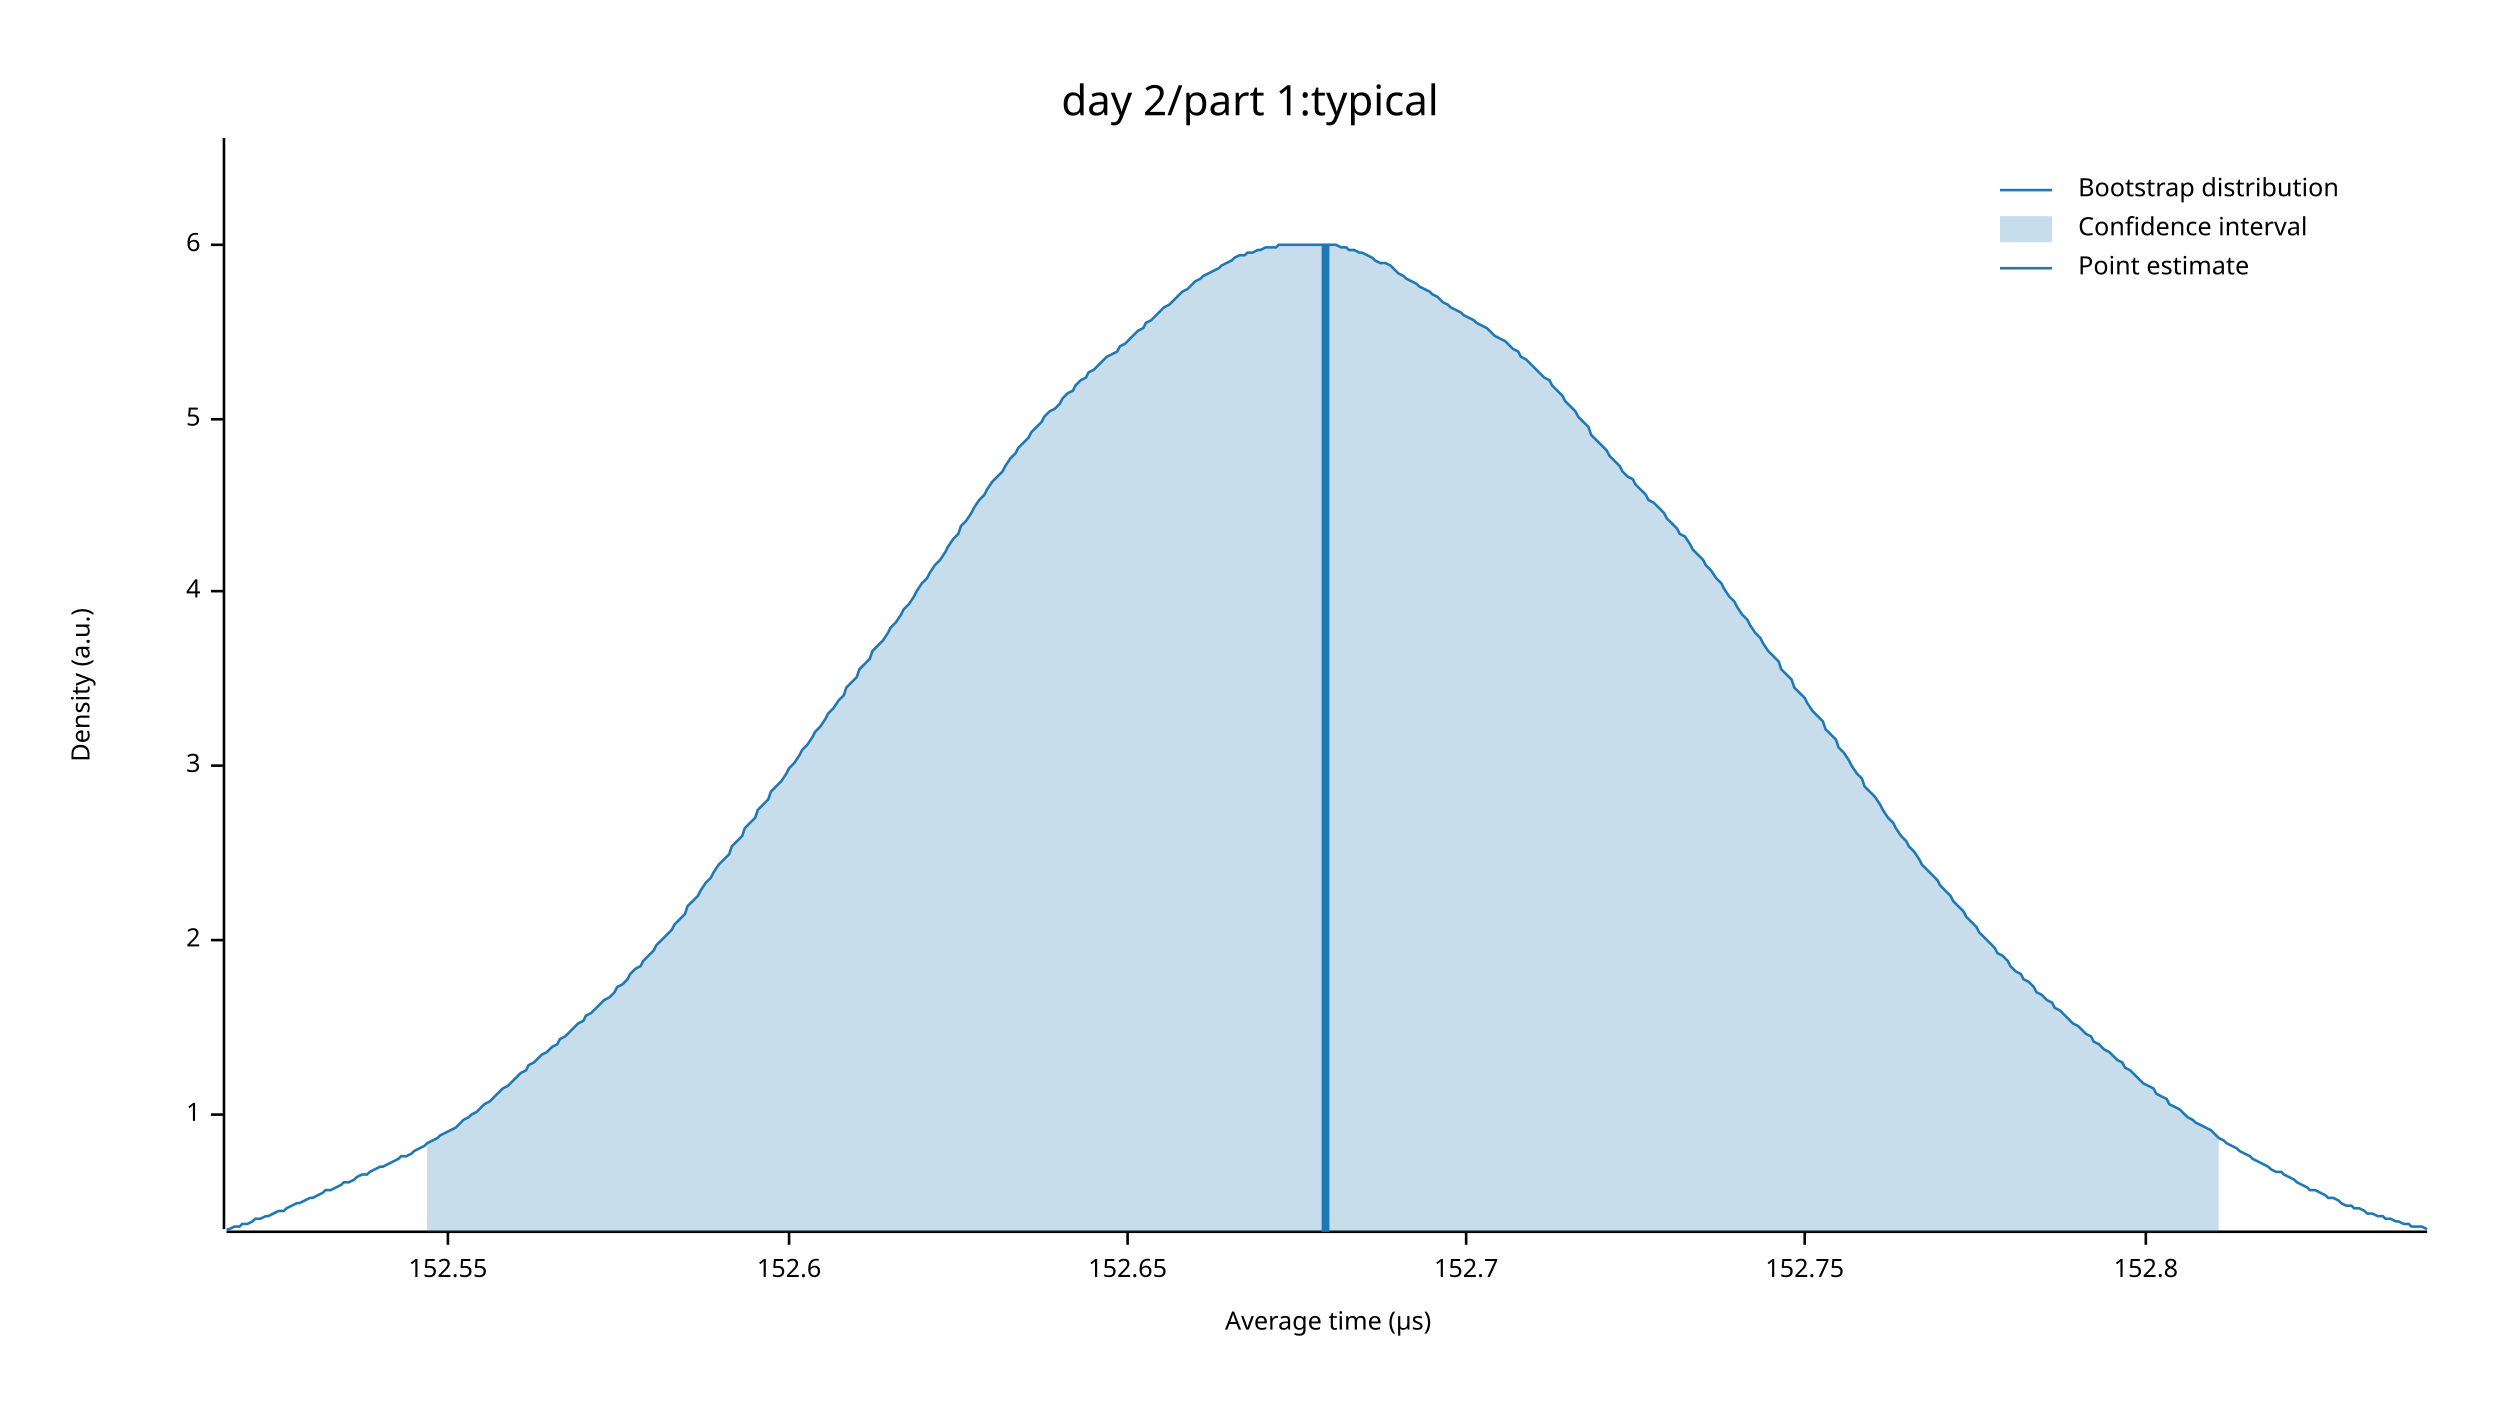
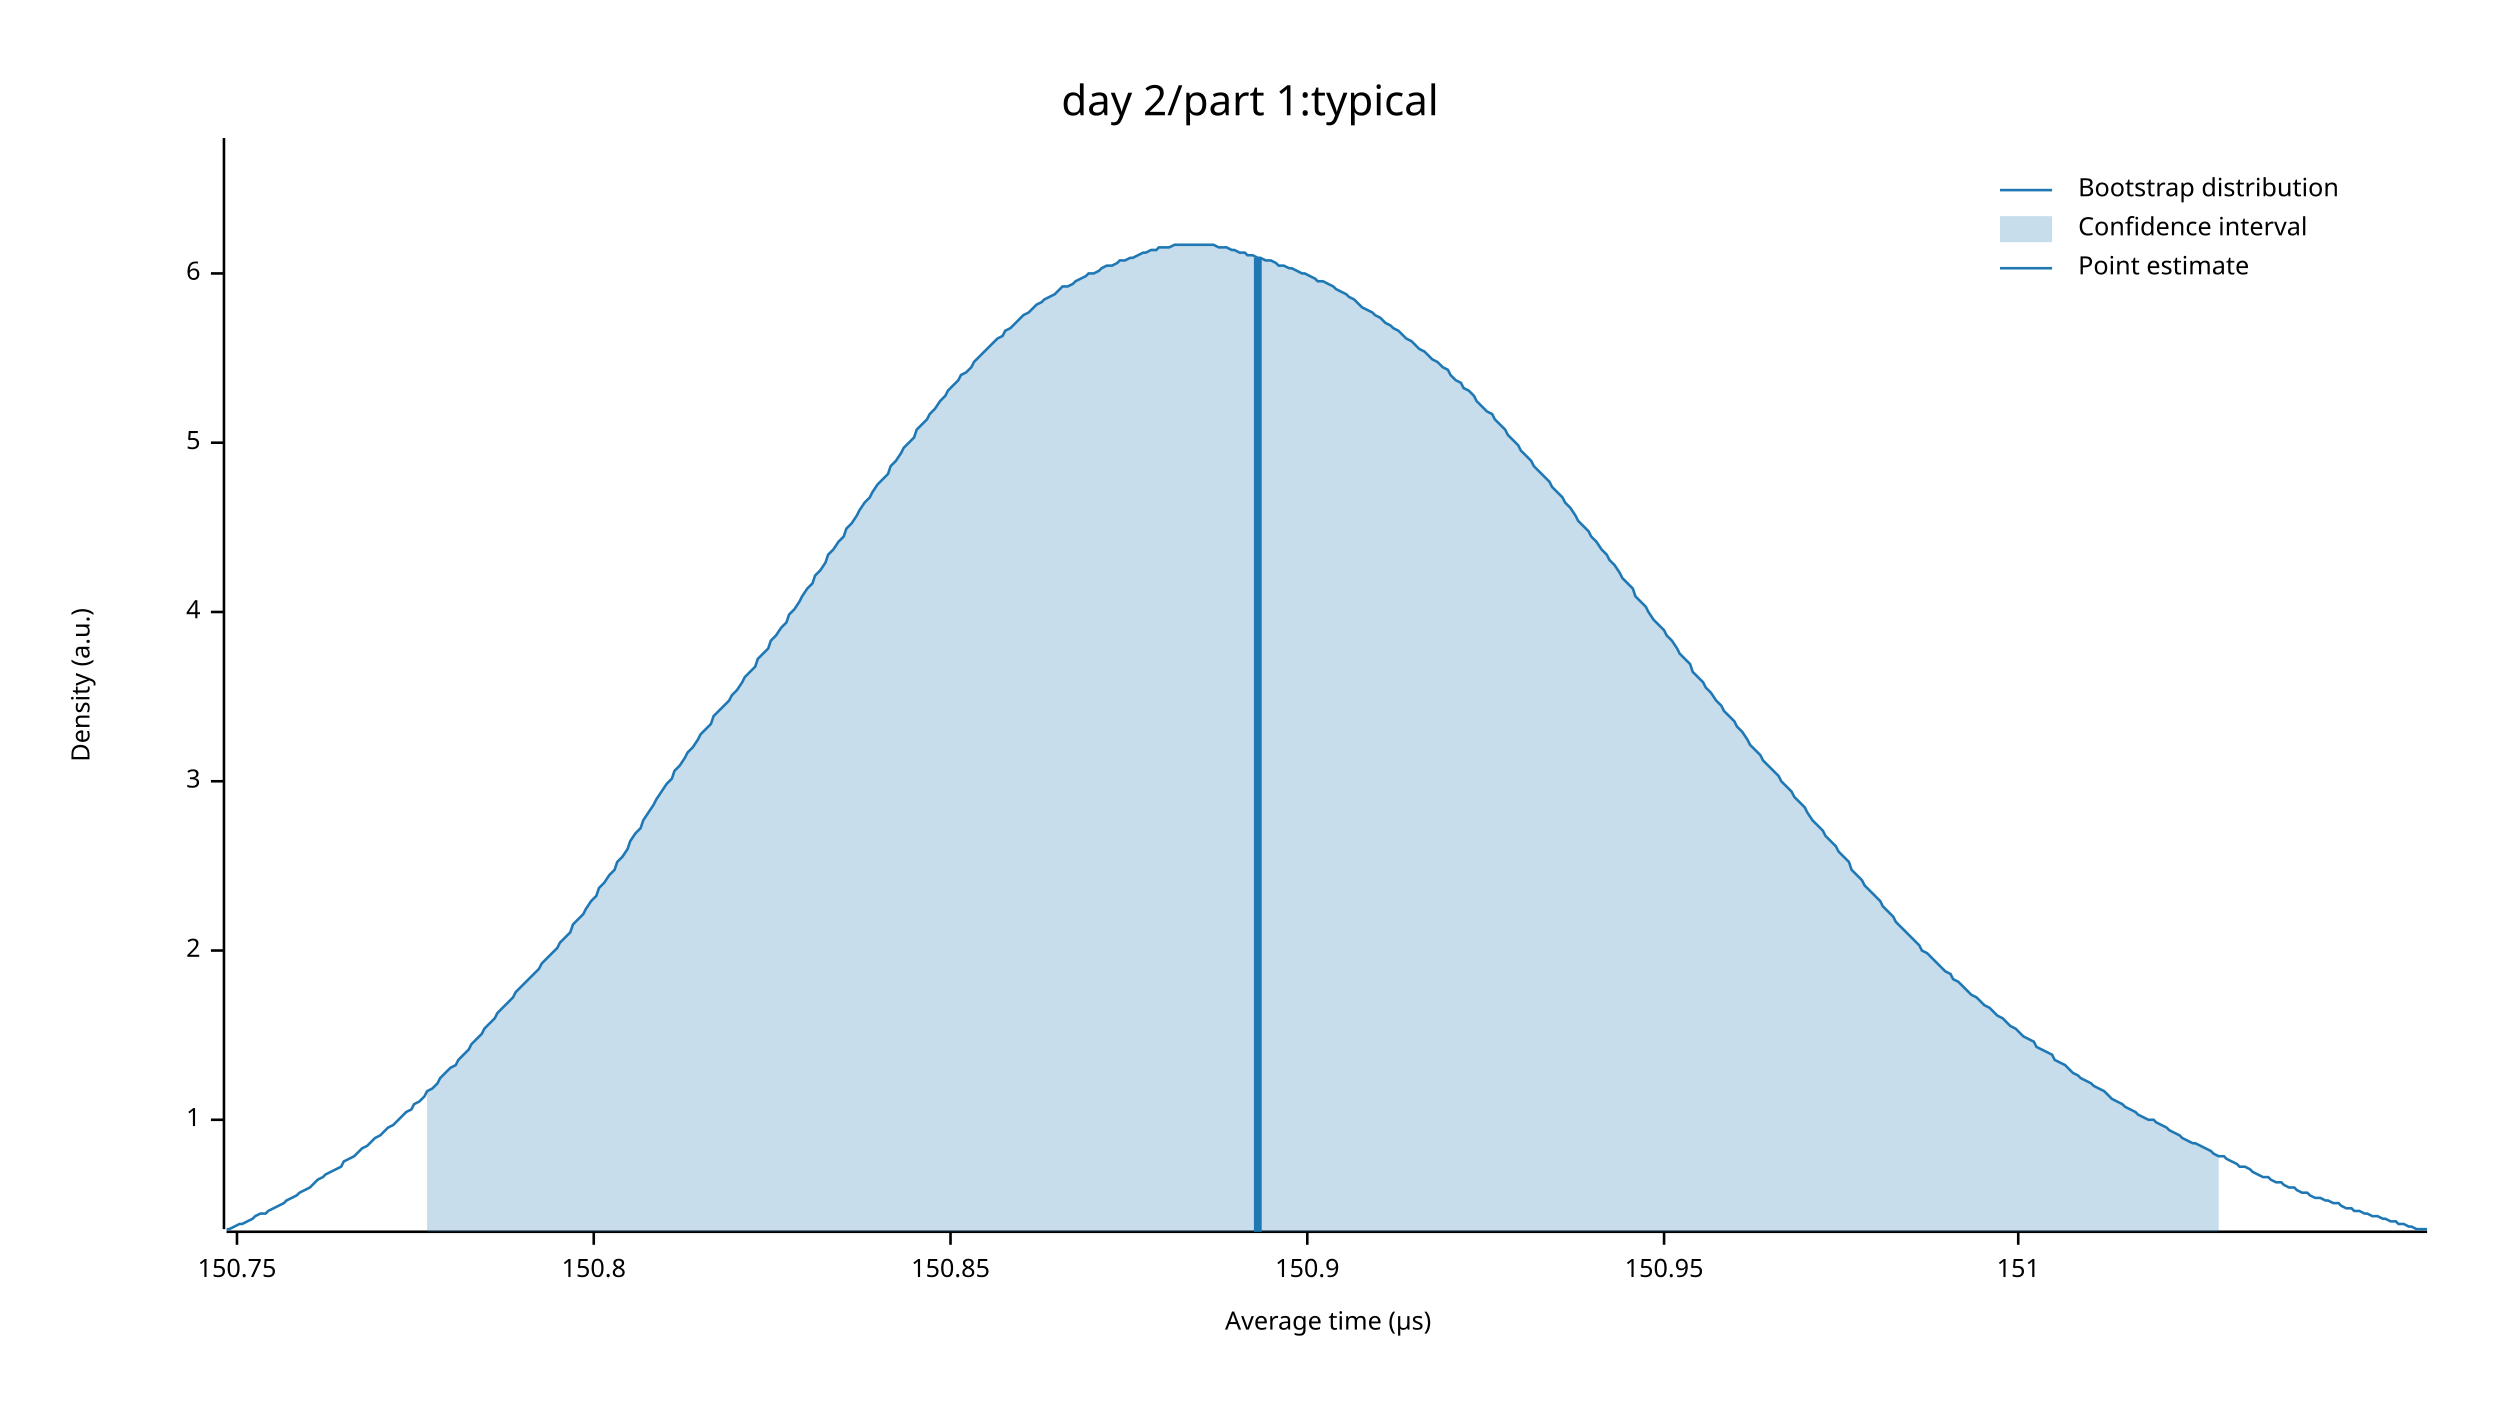
<svg xmlns="http://www.w3.org/2000/svg" width="960" height="540" viewBox="0 0 960 540">
  <text x="480" y="32" dy="0.76em" text-anchor="middle" font-family="sans-serif" font-size="16.129" opacity="1" fill="#000000">
day 2/part 1:typical
</text>
  <text x="27" y="263" dy="0.76em" text-anchor="middle" font-family="sans-serif" font-size="9.677" opacity="1" fill="#000000" transform="rotate(270, 27, 263)">
Density (a.u.)
</text>
  <text x="510" y="513" dy="-0.5ex" text-anchor="middle" font-family="sans-serif" font-size="9.677" opacity="1" fill="#000000">
Average time (µs)
</text>
  <polyline fill="none" opacity="1" stroke="#000000" stroke-width="1" points="86,53 86,472 " />
-   <text x="77" y="428" dy="0.5ex" text-anchor="end" font-family="sans-serif" font-size="9.677" opacity="1" fill="#000000">
+   <text x="77" y="430" dy="0.5ex" text-anchor="end" font-family="sans-serif" font-size="9.677" opacity="1" fill="#000000">
1
</text>
-   <polyline fill="none" opacity="1" stroke="#000000" stroke-width="1" points="81,428 86,428 " />
-   <text x="77" y="361" dy="0.5ex" text-anchor="end" font-family="sans-serif" font-size="9.677" opacity="1" fill="#000000">
+   <polyline fill="none" opacity="1" stroke="#000000" stroke-width="1" points="81,430 86,430 " />
+   <text x="77" y="365" dy="0.5ex" text-anchor="end" font-family="sans-serif" font-size="9.677" opacity="1" fill="#000000">
2
</text>
-   <polyline fill="none" opacity="1" stroke="#000000" stroke-width="1" points="81,361 86,361 " />
-   <text x="77" y="294" dy="0.5ex" text-anchor="end" font-family="sans-serif" font-size="9.677" opacity="1" fill="#000000">
+   <polyline fill="none" opacity="1" stroke="#000000" stroke-width="1" points="81,365 86,365 " />
+   <text x="77" y="300" dy="0.5ex" text-anchor="end" font-family="sans-serif" font-size="9.677" opacity="1" fill="#000000">
3
</text>
-   <polyline fill="none" opacity="1" stroke="#000000" stroke-width="1" points="81,294 86,294 " />
-   <text x="77" y="227" dy="0.5ex" text-anchor="end" font-family="sans-serif" font-size="9.677" opacity="1" fill="#000000">
+   <polyline fill="none" opacity="1" stroke="#000000" stroke-width="1" points="81,300 86,300 " />
+   <text x="77" y="235" dy="0.5ex" text-anchor="end" font-family="sans-serif" font-size="9.677" opacity="1" fill="#000000">
4
</text>
-   <polyline fill="none" opacity="1" stroke="#000000" stroke-width="1" points="81,227 86,227 " />
-   <text x="77" y="161" dy="0.5ex" text-anchor="end" font-family="sans-serif" font-size="9.677" opacity="1" fill="#000000">
+   <polyline fill="none" opacity="1" stroke="#000000" stroke-width="1" points="81,235 86,235 " />
+   <text x="77" y="170" dy="0.5ex" text-anchor="end" font-family="sans-serif" font-size="9.677" opacity="1" fill="#000000">
5
</text>
-   <polyline fill="none" opacity="1" stroke="#000000" stroke-width="1" points="81,161 86,161 " />
-   <text x="77" y="94" dy="0.5ex" text-anchor="end" font-family="sans-serif" font-size="9.677" opacity="1" fill="#000000">
+   <polyline fill="none" opacity="1" stroke="#000000" stroke-width="1" points="81,170 86,170 " />
+   <text x="77" y="105" dy="0.5ex" text-anchor="end" font-family="sans-serif" font-size="9.677" opacity="1" fill="#000000">
6
</text>
-   <polyline fill="none" opacity="1" stroke="#000000" stroke-width="1" points="81,94 86,94 " />
+   <polyline fill="none" opacity="1" stroke="#000000" stroke-width="1" points="81,105 86,105 " />
  <polyline fill="none" opacity="1" stroke="#000000" stroke-width="1" points="87,473 932,473 " />
-   <text x="172" y="483" dy="0.76em" text-anchor="middle" font-family="sans-serif" font-size="9.677" opacity="1" fill="#000000">
- 152.55
+   <text x="91" y="483" dy="0.76em" text-anchor="middle" font-family="sans-serif" font-size="9.677" opacity="1" fill="#000000">
+ 150.75
</text>
-   <polyline fill="none" opacity="1" stroke="#000000" stroke-width="1" points="172,473 172,478 " />
-   <text x="303" y="483" dy="0.76em" text-anchor="middle" font-family="sans-serif" font-size="9.677" opacity="1" fill="#000000">
- 152.6
+   <polyline fill="none" opacity="1" stroke="#000000" stroke-width="1" points="91,473 91,478 " />
+   <text x="228" y="483" dy="0.76em" text-anchor="middle" font-family="sans-serif" font-size="9.677" opacity="1" fill="#000000">
+ 150.8
</text>
-   <polyline fill="none" opacity="1" stroke="#000000" stroke-width="1" points="303,473 303,478 " />
-   <text x="433" y="483" dy="0.76em" text-anchor="middle" font-family="sans-serif" font-size="9.677" opacity="1" fill="#000000">
- 152.65
+   <polyline fill="none" opacity="1" stroke="#000000" stroke-width="1" points="228,473 228,478 " />
+   <text x="365" y="483" dy="0.76em" text-anchor="middle" font-family="sans-serif" font-size="9.677" opacity="1" fill="#000000">
+ 150.85
</text>
-   <polyline fill="none" opacity="1" stroke="#000000" stroke-width="1" points="433,473 433,478 " />
-   <text x="563" y="483" dy="0.76em" text-anchor="middle" font-family="sans-serif" font-size="9.677" opacity="1" fill="#000000">
- 152.7
+   <polyline fill="none" opacity="1" stroke="#000000" stroke-width="1" points="365,473 365,478 " />
+   <text x="502" y="483" dy="0.76em" text-anchor="middle" font-family="sans-serif" font-size="9.677" opacity="1" fill="#000000">
+ 150.9
</text>
-   <polyline fill="none" opacity="1" stroke="#000000" stroke-width="1" points="563,473 563,478 " />
-   <text x="693" y="483" dy="0.76em" text-anchor="middle" font-family="sans-serif" font-size="9.677" opacity="1" fill="#000000">
- 152.75
+   <polyline fill="none" opacity="1" stroke="#000000" stroke-width="1" points="502,473 502,478 " />
+   <text x="639" y="483" dy="0.76em" text-anchor="middle" font-family="sans-serif" font-size="9.677" opacity="1" fill="#000000">
+ 150.95
</text>
-   <polyline fill="none" opacity="1" stroke="#000000" stroke-width="1" points="693,473 693,478 " />
-   <text x="824" y="483" dy="0.76em" text-anchor="middle" font-family="sans-serif" font-size="9.677" opacity="1" fill="#000000">
- 152.8
+   <polyline fill="none" opacity="1" stroke="#000000" stroke-width="1" points="639,473 639,478 " />
+   <text x="775" y="483" dy="0.76em" text-anchor="middle" font-family="sans-serif" font-size="9.677" opacity="1" fill="#000000">
+ 151
</text>
-   <polyline fill="none" opacity="1" stroke="#000000" stroke-width="1" points="824,473 824,478 " />
-   <polyline fill="none" opacity="1" stroke="#1F78B4" stroke-width="1" points="87,472 88,472 90,471 92,471 93,470 95,470 97,469 98,468 100,468 102,467 103,467 105,466 107,465 109,465 110,464 112,463 114,462 115,462 117,461 119,460 120,460 122,459 124,458 125,457 127,457 129,456 131,455 132,454 134,454 136,453 137,452 139,451 141,451 142,450 144,449 146,448 147,448 149,447 151,446 153,445 154,444 156,444 158,443 159,442 161,441 163,440 164,439 166,438 168,437 169,436 171,435 173,434 175,433 176,432 178,430 180,429 181,428 183,427 185,425 186,424 188,423 190,421 191,420 193,418 195,417 197,415 198,414 200,412 202,411 203,409 205,408 207,406 208,405 210,404 212,402 214,401 215,399 217,398 219,396 220,395 222,393 224,392 225,390 227,389 229,387 230,386 232,384 234,383 236,381 237,379 239,378 241,376 242,374 244,372 246,371 247,369 249,367 251,365 252,363 254,361 256,359 258,357 259,355 261,353 263,351 264,348 266,346 268,344 269,342 271,339 273,337 274,335 276,332 278,330 280,328 281,325 283,323 285,321 286,318 288,316 290,314 291,311 293,309 295,307 296,304 298,302 300,300 302,297 303,295 305,293 307,290 308,288 310,286 312,283 313,281 315,279 317,276 318,274 320,272 322,269 324,267 325,264 327,262 329,260 330,257 332,255 334,253 335,250 337,248 339,246 341,243 342,241 344,239 346,236 347,234 349,232 351,229 352,227 354,224 356,222 357,220 359,217 361,215 363,212 364,210 366,207 368,205 369,202 371,200 373,197 374,195 376,192 378,190 379,188 381,185 383,183 385,181 386,179 388,176 390,174 391,172 393,170 395,168 396,166 398,164 400,162 401,160 403,158 405,157 407,155 408,153 410,151 412,150 413,148 415,146 417,145 418,143 420,142 422,140 423,139 425,137 427,136 429,135 430,133 432,132 434,130 435,129 437,127 439,126 440,124 442,123 444,121 445,120 447,118 449,117 451,115 452,114 454,112 456,111 457,110 459,108 461,107 462,106 464,105 466,104 468,103 469,102 471,101 473,100 474,99 476,98 478,98 479,97 481,97 483,96 484,96 486,95 488,95 490,95 491,94 493,94 495,94 496,94 498,94 500,94 501,94 503,94 505,94 506,94 508,94 510,94 512,94 513,94 515,95 517,95 518,96 520,96 522,97 523,97 525,98 527,99 528,100 530,101 532,101 534,102 535,103 537,105 539,106 540,107 542,108 544,109 545,110 547,111 549,112 550,113 552,114 554,116 556,117 557,118 559,119 561,120 562,121 564,122 566,123 567,124 569,125 571,126 573,128 574,129 576,130 578,131 579,132 581,134 583,135 584,137 586,138 588,140 589,141 591,143 593,145 595,146 596,148 598,150 600,152 601,154 603,156 605,158 606,160 608,162 610,164 611,167 613,169 615,171 617,173 618,175 620,177 622,179 623,181 625,183 627,184 628,186 630,188 632,190 633,192 635,193 637,195 639,197 640,199 642,201 644,203 645,205 647,206 649,209 650,211 652,213 654,215 655,217 657,219 659,222 661,224 662,226 664,229 666,231 667,233 669,236 671,238 672,240 674,243 676,245 677,247 679,250 681,252 683,254 684,257 686,259 688,261 689,264 691,266 693,268 694,270 696,273 698,275 700,277 701,280 703,282 705,284 706,287 708,289 710,292 711,294 713,297 715,299 716,302 718,304 720,306 722,309 723,311 725,314 727,316 728,318 730,321 732,323 733,325 735,327 737,330 738,332 740,334 742,336 744,338 745,340 747,342 749,344 750,346 752,348 754,350 755,352 757,354 759,356 760,358 762,360 764,362 766,364 767,366 769,367 771,369 772,371 774,373 776,374 777,376 779,377 781,379 782,381 784,382 786,384 788,385 789,387 791,388 793,390 794,391 796,393 798,394 799,395 801,397 803,398 804,400 806,401 808,403 810,404 811,405 813,407 815,408 816,410 818,411 820,413 821,414 823,416 825,417 827,418 828,420 830,421 832,422 833,424 835,425 837,426 838,427 840,429 842,430 843,431 845,432 847,433 849,434 850,435 852,437 854,438 855,439 857,440 859,441 860,442 862,443 864,444 865,445 867,446 869,447 871,448 872,449 874,450 876,450 877,451 879,452 881,453 882,454 884,455 886,456 887,457 889,457 891,458 893,459 894,460 896,460 898,461 899,462 901,463 903,463 904,464 906,464 908,465 909,466 911,466 913,467 915,467 916,468 918,468 920,469 921,469 923,470 925,470 926,471 928,471 930,471 932,472 " />
-   <polygon opacity="0.25" fill="#1F78B4" points="164,439 166,438 168,437 169,436 171,435 173,434 175,433 176,432 178,430 180,429 181,428 183,427 185,425 186,424 188,423 190,421 191,420 193,418 195,417 197,415 198,414 200,412 202,411 203,409 205,408 207,406 208,405 210,404 212,402 214,401 215,399 217,398 219,396 220,395 222,393 224,392 225,390 227,389 229,387 230,386 232,384 234,383 236,381 237,379 239,378 241,376 242,374 244,372 246,371 247,369 249,367 251,365 252,363 254,361 256,359 258,357 259,355 261,353 263,351 264,348 266,346 268,344 269,342 271,339 273,337 274,335 276,332 278,330 280,328 281,325 283,323 285,321 286,318 288,316 290,314 291,311 293,309 295,307 296,304 298,302 300,300 302,297 303,295 305,293 307,290 308,288 310,286 312,283 313,281 315,279 317,276 318,274 320,272 322,269 324,267 325,264 327,262 329,260 330,257 332,255 334,253 335,250 337,248 339,246 341,243 342,241 344,239 346,236 347,234 349,232 351,229 352,227 354,224 356,222 357,220 359,217 361,215 363,212 364,210 366,207 368,205 369,202 371,200 373,197 374,195 376,192 378,190 379,188 381,185 383,183 385,181 386,179 388,176 390,174 391,172 393,170 395,168 396,166 398,164 400,162 401,160 403,158 405,157 407,155 408,153 410,151 412,150 413,148 415,146 417,145 418,143 420,142 422,140 423,139 425,137 427,136 429,135 430,133 432,132 434,130 435,129 437,127 439,126 440,124 442,123 444,121 445,120 447,118 449,117 451,115 452,114 454,112 456,111 457,110 459,108 461,107 462,106 464,105 466,104 468,103 469,102 471,101 473,100 474,99 476,98 478,98 479,97 481,97 483,96 484,96 486,95 488,95 490,95 491,94 493,94 495,94 496,94 498,94 500,94 501,94 503,94 505,94 506,94 508,94 510,94 512,94 513,94 515,95 517,95 518,96 520,96 522,97 523,97 525,98 527,99 528,100 530,101 532,101 534,102 535,103 537,105 539,106 540,107 542,108 544,109 545,110 547,111 549,112 550,113 552,114 554,116 556,117 557,118 559,119 561,120 562,121 564,122 566,123 567,124 569,125 571,126 573,128 574,129 576,130 578,131 579,132 581,134 583,135 584,137 586,138 588,140 589,141 591,143 593,145 595,146 596,148 598,150 600,152 601,154 603,156 605,158 606,160 608,162 610,164 611,167 613,169 615,171 617,173 618,175 620,177 622,179 623,181 625,183 627,184 628,186 630,188 632,190 633,192 635,193 637,195 639,197 640,199 642,201 644,203 645,205 647,206 649,209 650,211 652,213 654,215 655,217 657,219 659,222 661,224 662,226 664,229 666,231 667,233 669,236 671,238 672,240 674,243 676,245 677,247 679,250 681,252 683,254 684,257 686,259 688,261 689,264 691,266 693,268 694,270 696,273 698,275 700,277 701,280 703,282 705,284 706,287 708,289 710,292 711,294 713,297 715,299 716,302 718,304 720,306 722,309 723,311 725,314 727,316 728,318 730,321 732,323 733,325 735,327 737,330 738,332 740,334 742,336 744,338 745,340 747,342 749,344 750,346 752,348 754,350 755,352 757,354 759,356 760,358 762,360 764,362 766,364 767,366 769,367 771,369 772,371 774,373 776,374 777,376 779,377 781,379 782,381 784,382 786,384 788,385 789,387 791,388 793,390 794,391 796,393 798,394 799,395 801,397 803,398 804,400 806,401 808,403 810,404 811,405 813,407 815,408 816,410 818,411 820,413 821,414 823,416 825,417 827,418 828,420 830,421 832,422 833,424 835,425 837,426 838,427 840,429 842,430 843,431 845,432 847,433 849,434 850,435 852,437 852,473 164,473 " />
-   <polyline fill="none" opacity="1" stroke="#1F78B4" stroke-width="3" points="509,473 509,94 " />
+   <polyline fill="none" opacity="1" stroke="#000000" stroke-width="1" points="775,473 775,478 " />
+   <polyline fill="none" opacity="1" stroke="#1F78B4" stroke-width="1" points="87,472 88,472 90,471 92,470 93,470 95,469 97,468 98,467 100,466 102,466 103,465 105,464 107,463 109,462 110,461 112,460 114,459 115,458 117,457 119,456 120,455 122,453 124,452 125,451 127,450 129,449 131,448 132,446 134,445 136,444 137,443 139,441 141,440 142,439 144,437 146,436 147,435 149,433 151,432 153,430 154,429 156,427 158,426 159,424 161,423 163,421 164,419 166,418 168,416 169,414 171,412 173,410 175,409 176,407 178,405 180,403 181,401 183,399 185,397 186,395 188,393 190,391 191,389 193,387 195,385 197,383 198,381 200,379 202,377 203,376 205,374 207,372 208,370 210,368 212,366 214,364 215,362 217,360 219,358 220,355 222,353 224,351 225,349 227,346 229,344 230,341 232,339 234,336 236,334 237,331 239,329 241,326 242,323 244,320 246,318 247,315 249,312 251,309 252,307 254,304 256,301 258,299 259,296 261,294 263,291 264,289 266,287 268,284 269,282 271,280 273,278 274,275 276,273 278,271 280,269 281,267 283,265 285,262 286,260 288,258 290,256 291,253 293,251 295,249 296,246 298,244 300,241 302,239 303,236 305,234 307,231 308,229 310,226 312,224 313,221 315,219 317,216 318,213 320,211 322,208 324,206 325,203 327,201 329,198 330,196 332,193 334,191 335,189 337,186 339,184 341,182 342,179 344,177 346,174 347,172 349,170 351,168 352,165 354,163 356,161 357,159 359,157 361,154 363,152 364,150 366,148 368,146 369,144 371,143 373,141 374,139 376,137 378,135 379,134 381,132 383,130 385,129 386,127 388,126 390,124 391,123 393,121 395,120 396,119 398,117 400,116 401,115 403,114 405,113 407,111 408,110 410,110 412,109 413,108 415,107 417,106 418,105 420,105 422,104 423,103 425,102 427,102 429,101 430,100 432,100 434,99 435,99 437,98 439,97 440,97 442,96 444,96 445,95 447,95 449,95 451,94 452,94 454,94 456,94 457,94 459,94 461,94 462,94 464,94 466,94 468,95 469,95 471,95 473,96 474,96 476,97 478,97 479,98 481,98 483,99 484,99 486,100 488,100 490,101 491,102 493,102 495,103 496,103 498,104 500,105 501,105 503,106 505,107 506,108 508,108 510,109 512,110 513,111 515,112 517,113 518,114 520,115 522,117 523,118 525,119 527,120 528,121 530,122 532,124 534,125 535,126 537,127 539,129 540,130 542,131 544,133 545,134 547,135 549,137 550,138 552,139 554,141 556,142 557,144 559,146 561,147 562,149 564,150 566,152 567,154 569,156 571,158 573,159 574,161 576,163 578,165 579,167 581,169 583,171 584,173 586,175 588,177 589,179 591,181 593,183 595,185 596,187 598,189 600,191 601,193 603,195 605,198 606,200 608,202 610,204 611,206 613,208 615,211 617,213 618,215 620,217 622,220 623,222 625,224 627,226 628,229 630,231 632,233 633,235 635,238 637,240 639,242 640,244 642,246 644,249 645,251 647,253 649,255 650,258 652,260 654,262 655,264 657,266 659,269 661,271 662,273 664,275 666,277 667,279 669,281 671,284 672,286 674,288 676,290 677,292 679,294 681,296 683,298 684,300 686,302 688,304 689,306 691,308 693,310 694,312 696,315 698,317 700,319 701,321 703,323 705,325 706,327 708,329 710,331 711,334 713,336 715,338 716,340 718,342 720,344 722,346 723,348 725,350 727,352 728,354 730,356 732,358 733,359 735,361 737,363 738,365 740,366 742,368 744,370 745,371 747,373 749,374 750,376 752,377 754,379 755,380 757,382 759,383 760,384 762,386 764,387 766,389 767,390 769,391 771,393 772,394 774,395 776,397 777,398 779,399 781,400 782,402 784,403 786,404 788,405 789,407 791,408 793,409 794,410 796,412 798,413 799,414 801,415 803,416 804,417 806,418 808,419 810,421 811,422 813,423 815,424 816,425 818,426 820,427 821,428 823,429 825,430 827,430 828,431 830,432 832,433 833,434 835,435 837,436 838,437 840,438 842,439 843,439 845,440 847,441 849,442 850,443 852,444 854,444 855,445 857,446 859,447 860,448 862,448 864,449 865,450 867,451 869,452 871,452 872,453 874,454 876,454 877,455 879,456 881,456 882,457 884,458 886,458 887,459 889,460 891,460 893,461 894,461 896,462 898,462 899,463 901,464 903,464 904,465 906,465 908,466 909,466 911,467 913,467 915,468 916,468 918,469 920,469 921,470 923,470 925,471 926,471 928,472 930,472 932,472 " />
+   <polygon opacity="0.25" fill="#1F78B4" points="164,419 166,418 168,416 169,414 171,412 173,410 175,409 176,407 178,405 180,403 181,401 183,399 185,397 186,395 188,393 190,391 191,389 193,387 195,385 197,383 198,381 200,379 202,377 203,376 205,374 207,372 208,370 210,368 212,366 214,364 215,362 217,360 219,358 220,355 222,353 224,351 225,349 227,346 229,344 230,341 232,339 234,336 236,334 237,331 239,329 241,326 242,323 244,320 246,318 247,315 249,312 251,309 252,307 254,304 256,301 258,299 259,296 261,294 263,291 264,289 266,287 268,284 269,282 271,280 273,278 274,275 276,273 278,271 280,269 281,267 283,265 285,262 286,260 288,258 290,256 291,253 293,251 295,249 296,246 298,244 300,241 302,239 303,236 305,234 307,231 308,229 310,226 312,224 313,221 315,219 317,216 318,213 320,211 322,208 324,206 325,203 327,201 329,198 330,196 332,193 334,191 335,189 337,186 339,184 341,182 342,179 344,177 346,174 347,172 349,170 351,168 352,165 354,163 356,161 357,159 359,157 361,154 363,152 364,150 366,148 368,146 369,144 371,143 373,141 374,139 376,137 378,135 379,134 381,132 383,130 385,129 386,127 388,126 390,124 391,123 393,121 395,120 396,119 398,117 400,116 401,115 403,114 405,113 407,111 408,110 410,110 412,109 413,108 415,107 417,106 418,105 420,105 422,104 423,103 425,102 427,102 429,101 430,100 432,100 434,99 435,99 437,98 439,97 440,97 442,96 444,96 445,95 447,95 449,95 451,94 452,94 454,94 456,94 457,94 459,94 461,94 462,94 464,94 466,94 468,95 469,95 471,95 473,96 474,96 476,97 478,97 479,98 481,98 483,99 484,99 486,100 488,100 490,101 491,102 493,102 495,103 496,103 498,104 500,105 501,105 503,106 505,107 506,108 508,108 510,109 512,110 513,111 515,112 517,113 518,114 520,115 522,117 523,118 525,119 527,120 528,121 530,122 532,124 534,125 535,126 537,127 539,129 540,130 542,131 544,133 545,134 547,135 549,137 550,138 552,139 554,141 556,142 557,144 559,146 561,147 562,149 564,150 566,152 567,154 569,156 571,158 573,159 574,161 576,163 578,165 579,167 581,169 583,171 584,173 586,175 588,177 589,179 591,181 593,183 595,185 596,187 598,189 600,191 601,193 603,195 605,198 606,200 608,202 610,204 611,206 613,208 615,211 617,213 618,215 620,217 622,220 623,222 625,224 627,226 628,229 630,231 632,233 633,235 635,238 637,240 639,242 640,244 642,246 644,249 645,251 647,253 649,255 650,258 652,260 654,262 655,264 657,266 659,269 661,271 662,273 664,275 666,277 667,279 669,281 671,284 672,286 674,288 676,290 677,292 679,294 681,296 683,298 684,300 686,302 688,304 689,306 691,308 693,310 694,312 696,315 698,317 700,319 701,321 703,323 705,325 706,327 708,329 710,331 711,334 713,336 715,338 716,340 718,342 720,344 722,346 723,348 725,350 727,352 728,354 730,356 732,358 733,359 735,361 737,363 738,365 740,366 742,368 744,370 745,371 747,373 749,374 750,376 752,377 754,379 755,380 757,382 759,383 760,384 762,386 764,387 766,389 767,390 769,391 771,393 772,394 774,395 776,397 777,398 779,399 781,400 782,402 784,403 786,404 788,405 789,407 791,408 793,409 794,410 796,412 798,413 799,414 801,415 803,416 804,417 806,418 808,419 810,421 811,422 813,423 815,424 816,425 818,426 820,427 821,428 823,429 825,430 827,430 828,431 830,432 832,433 833,434 835,435 837,436 838,437 840,438 842,439 843,439 845,440 847,441 849,442 850,443 852,444 852,473 164,473 " />
+   <polyline fill="none" opacity="1" stroke="#1F78B4" stroke-width="3" points="483,473 483,99 " />
  <text x="798" y="68" dy="0.76em" text-anchor="start" font-family="sans-serif" font-size="9.677" opacity="1" fill="#000000">
Bootstrap distribution
</text>
  <text x="798" y="83" dy="0.76em" text-anchor="start" font-family="sans-serif" font-size="9.677" opacity="1" fill="#000000">
Confidence interval
</text>
  <text x="798" y="98" dy="0.76em" text-anchor="start" font-family="sans-serif" font-size="9.677" opacity="1" fill="#000000">
Point estimate
</text>
  <polyline fill="none" opacity="1" stroke="#1F78B4" stroke-width="1" points="768,73 788,73 " />
  <rect x="768" y="83" width="20" height="10" opacity="0.25" fill="#1F78B4" stroke="none" />
  <polyline fill="none" opacity="1" stroke="#1F78B4" stroke-width="1" points="768,103 788,103 " />
</svg>
